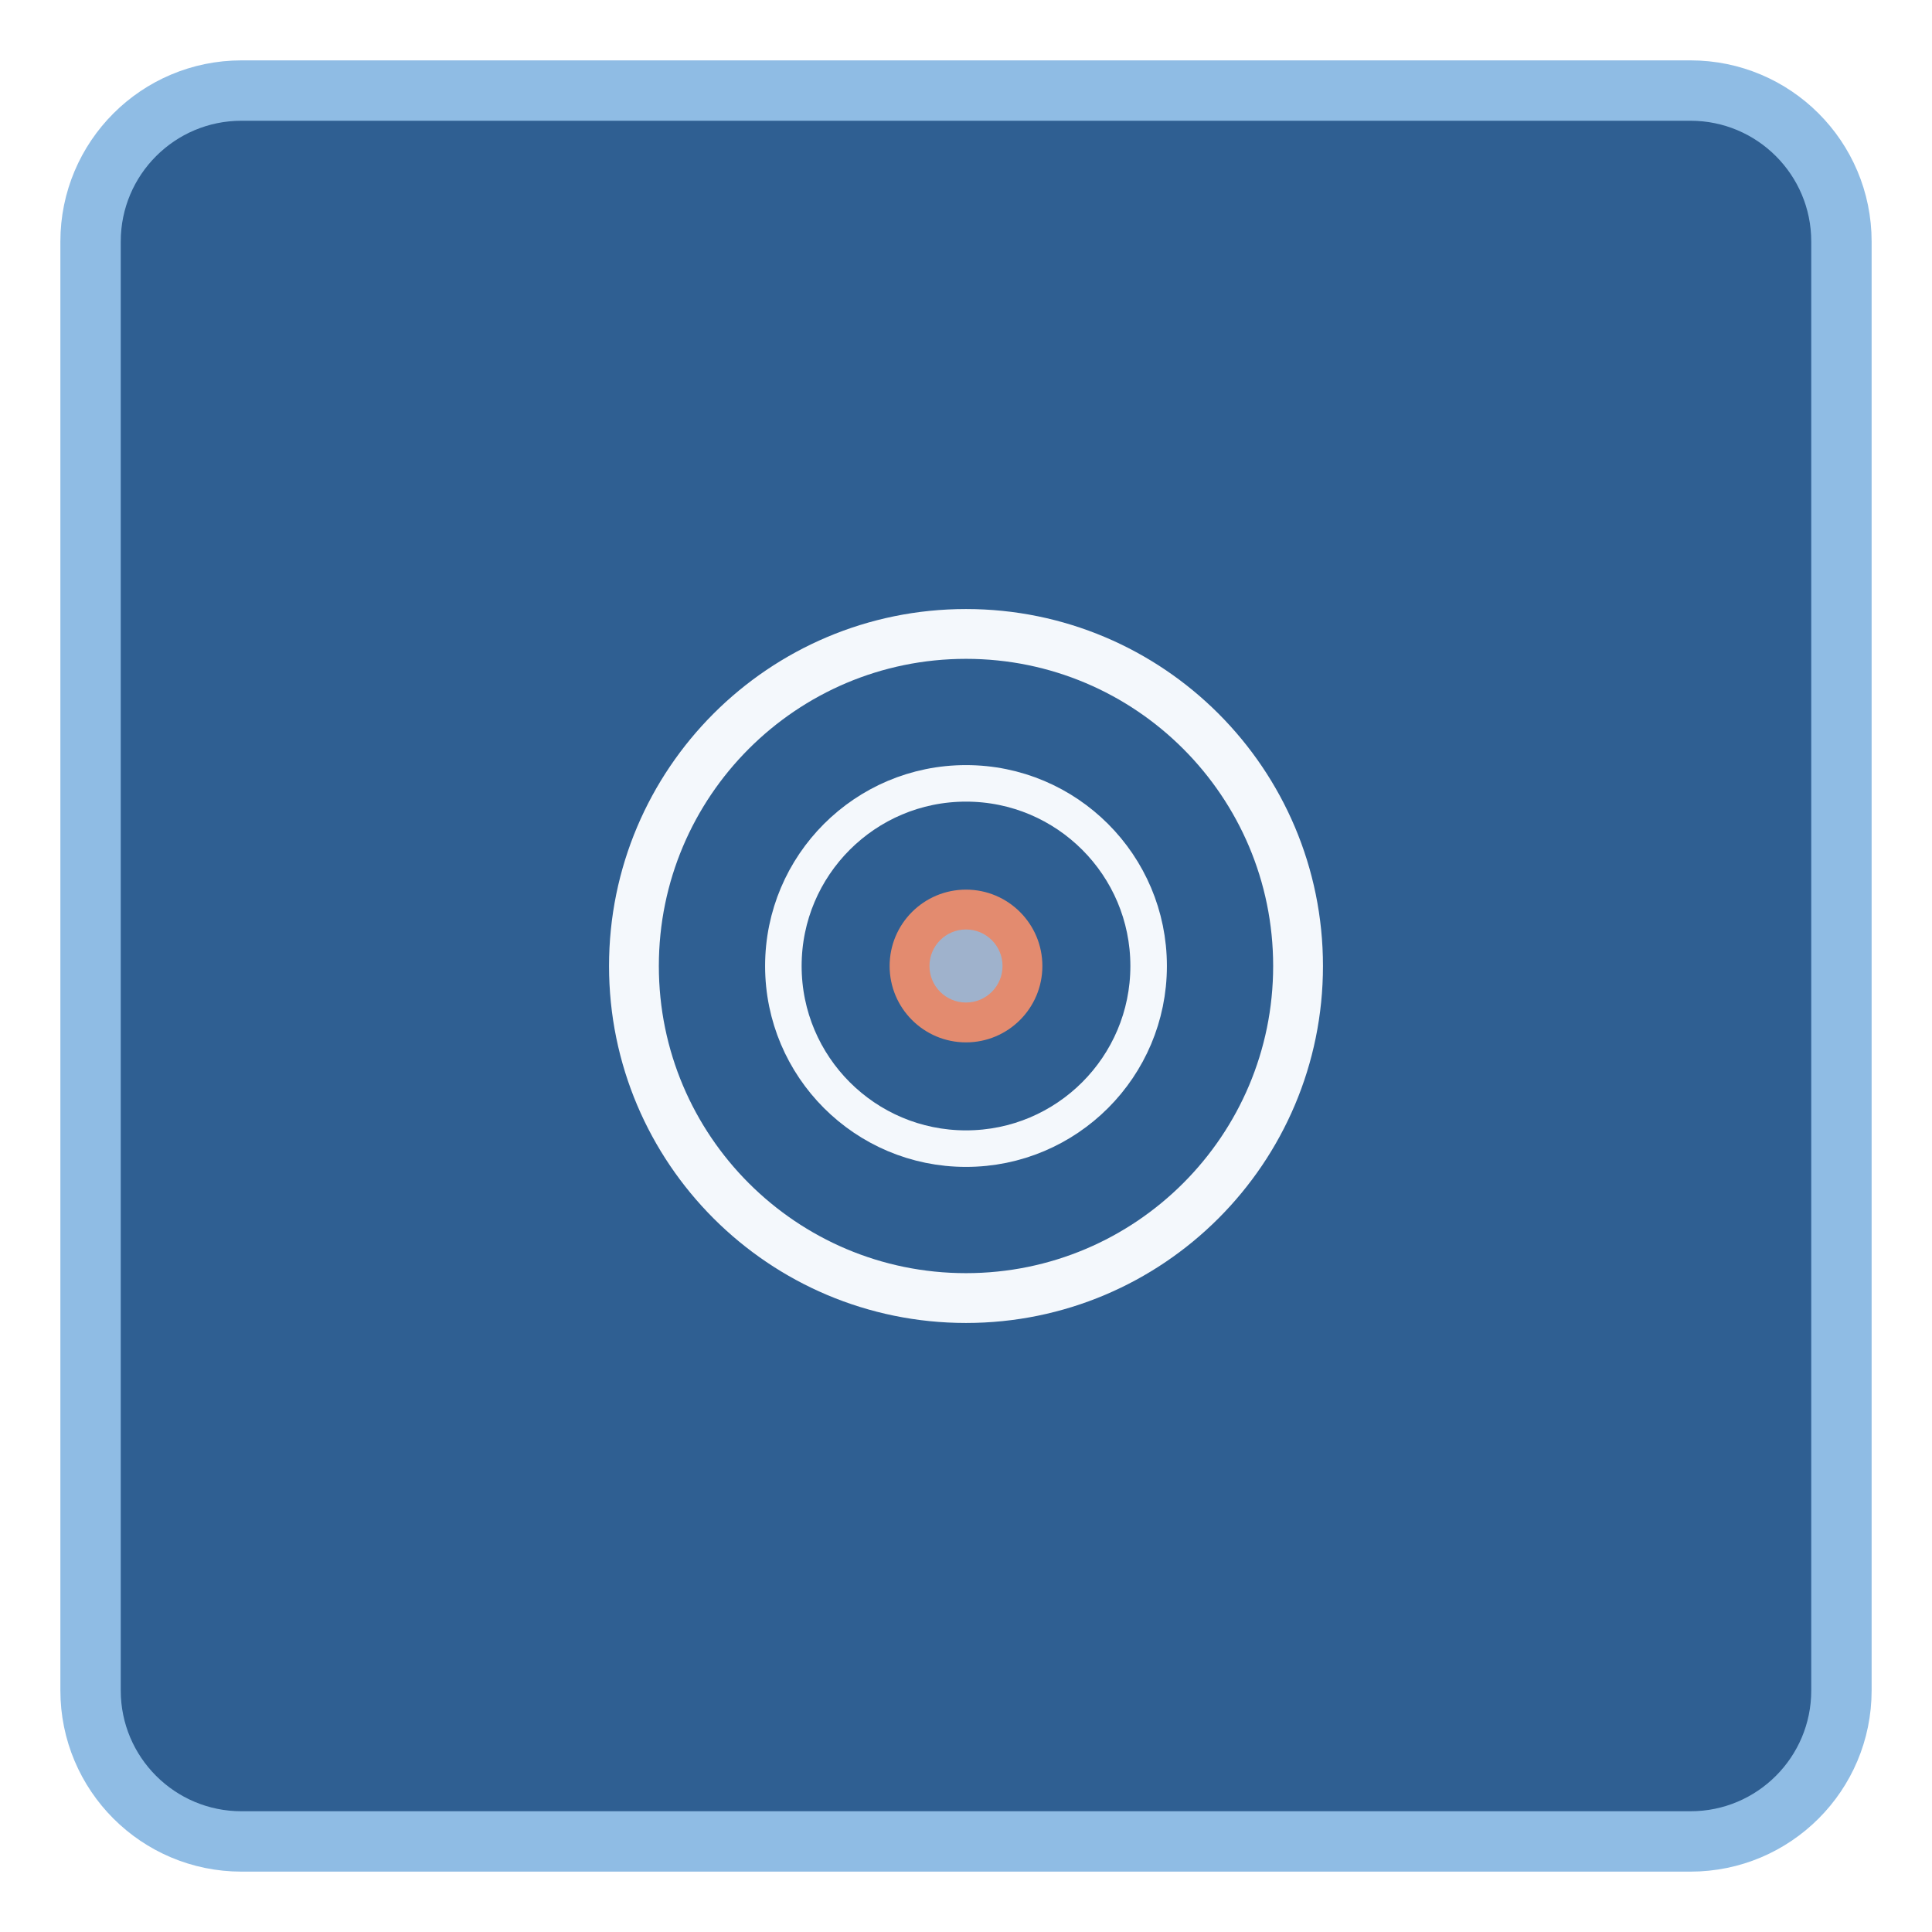
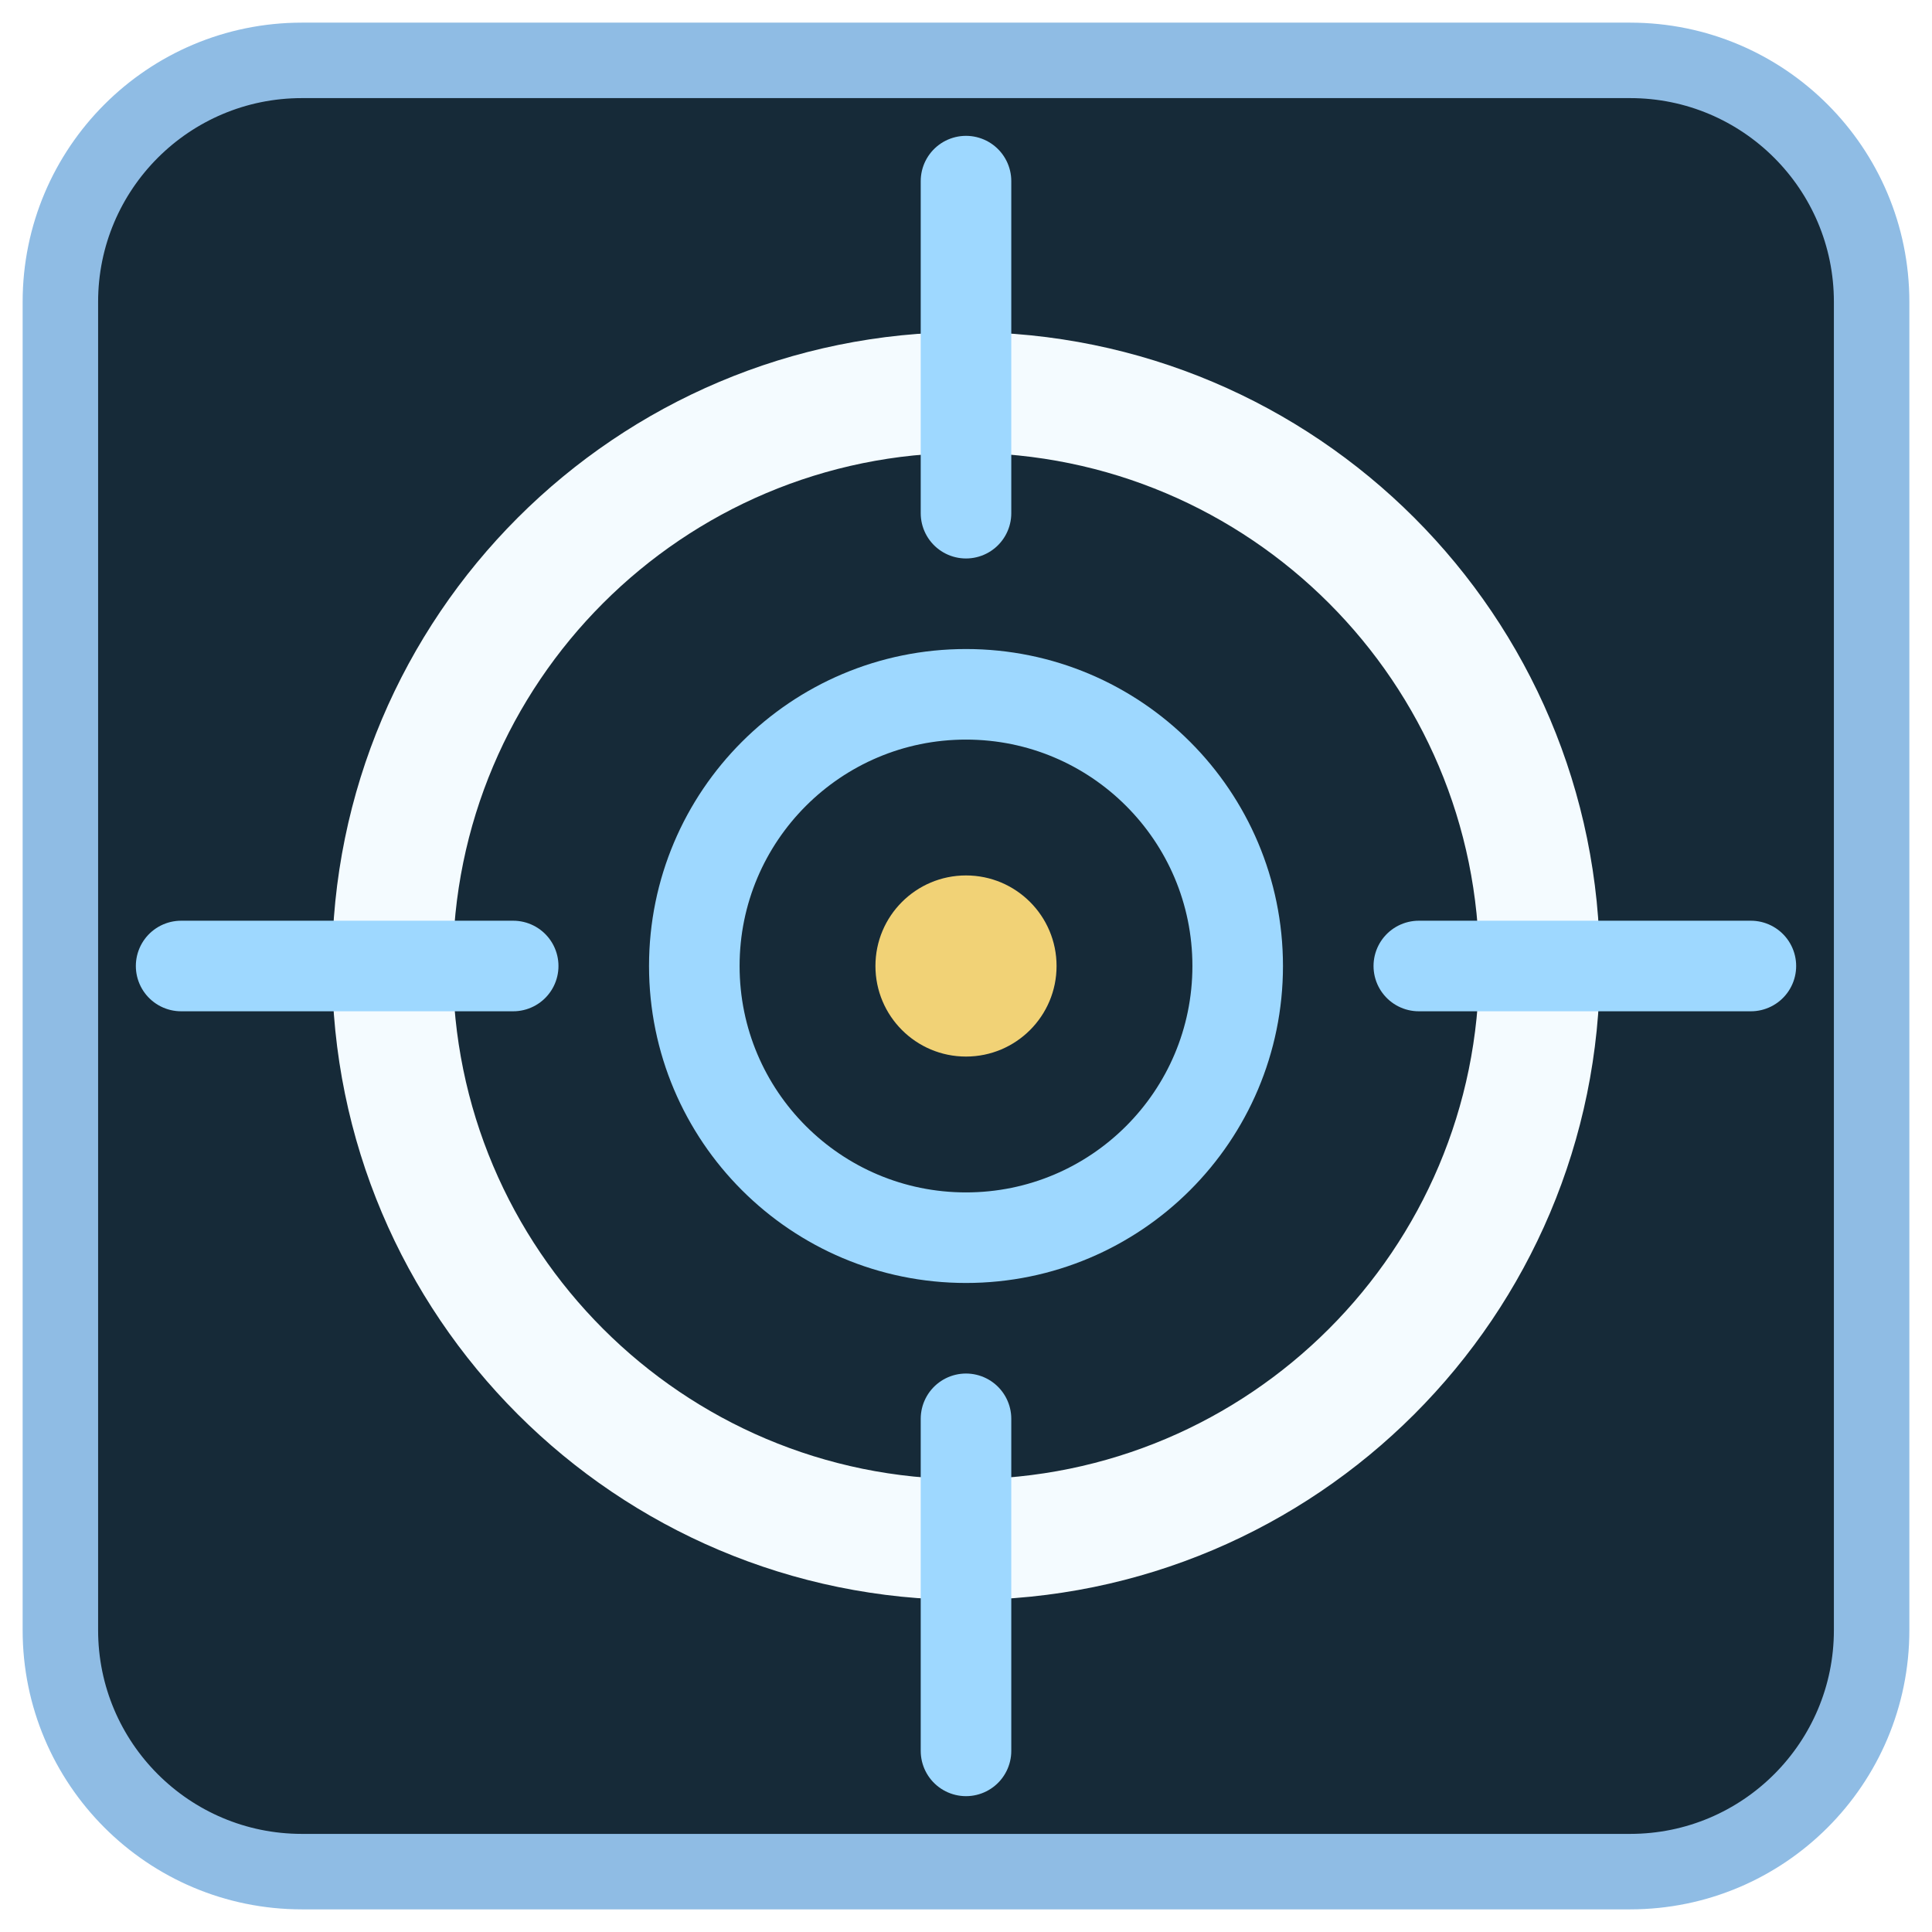
<svg xmlns="http://www.w3.org/2000/svg" viewBox="0 0 64 64">
-   <rect x="3" y="3" width="58" height="58" rx="5" fill="#2f5f92" stroke="#8fbce4" stroke-width="2" />
-   <g transform="translate(32 32) scale(0.55) translate(-90 -50)">
-     <circle cx="90" cy="50" r="20" stroke="#f4f8fc" stroke-width="3" fill="none" />
-     <circle cx="90" cy="50" r="11" stroke="#f4f8fc" stroke-width="2.2" fill="none" />
-     <circle cx="90" cy="50" r="4.6" fill="#e38b6f" />
-     <circle cx="90" cy="50" r="2.2" fill="#8fbce4" opacity="0.8" />
-   </g>
+   <rect x="2" y="2" width="60" height="60" rx="8" fill="#162a38" stroke="#8fbce4" stroke-width="2.5" />
+   <circle cx="32" cy="32" r="19" fill="none" stroke="#f4fbff" stroke-width="4" />
+   <circle cx="32" cy="32" r="9" fill="none" stroke="#9ed8ff" stroke-width="3" />
+   <circle cx="32" cy="32" r="3" fill="#f1d276" />
+   <path d="M32 6 V17 M32 47 V58 M6 32 H17 M47 32 H58" stroke="#9ed8ff" stroke-width="3" stroke-linecap="round" />
</svg>
